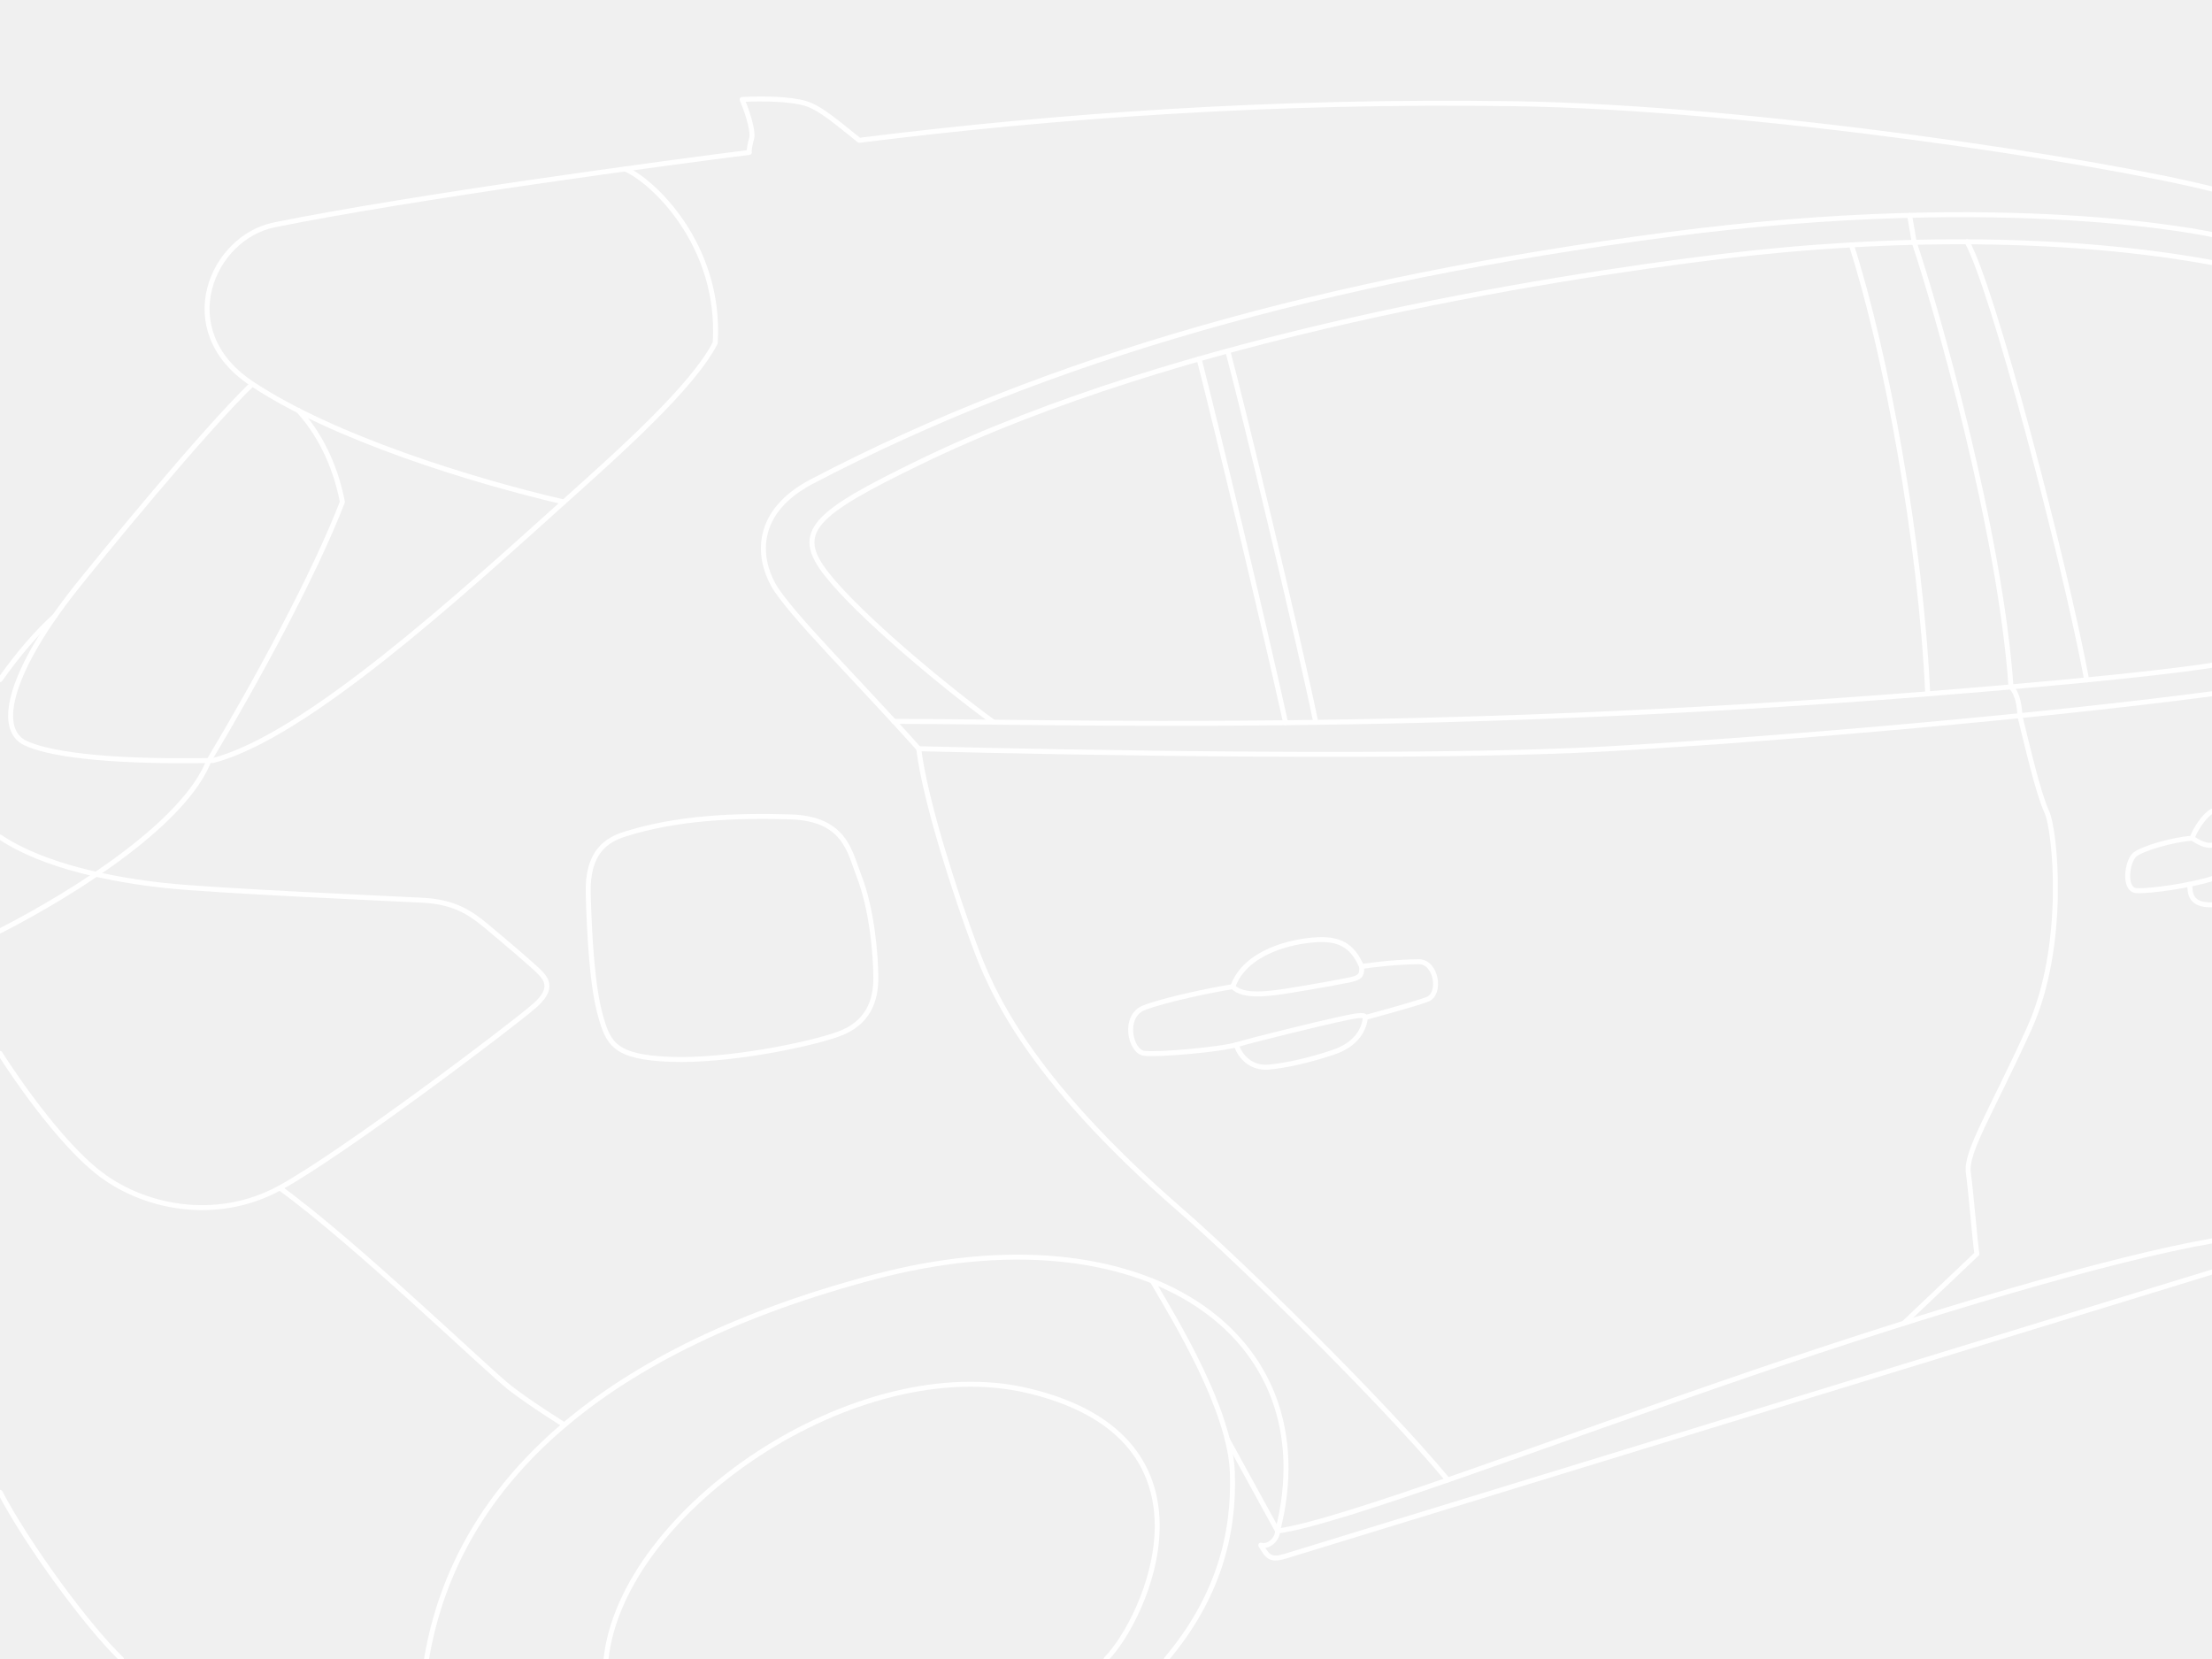
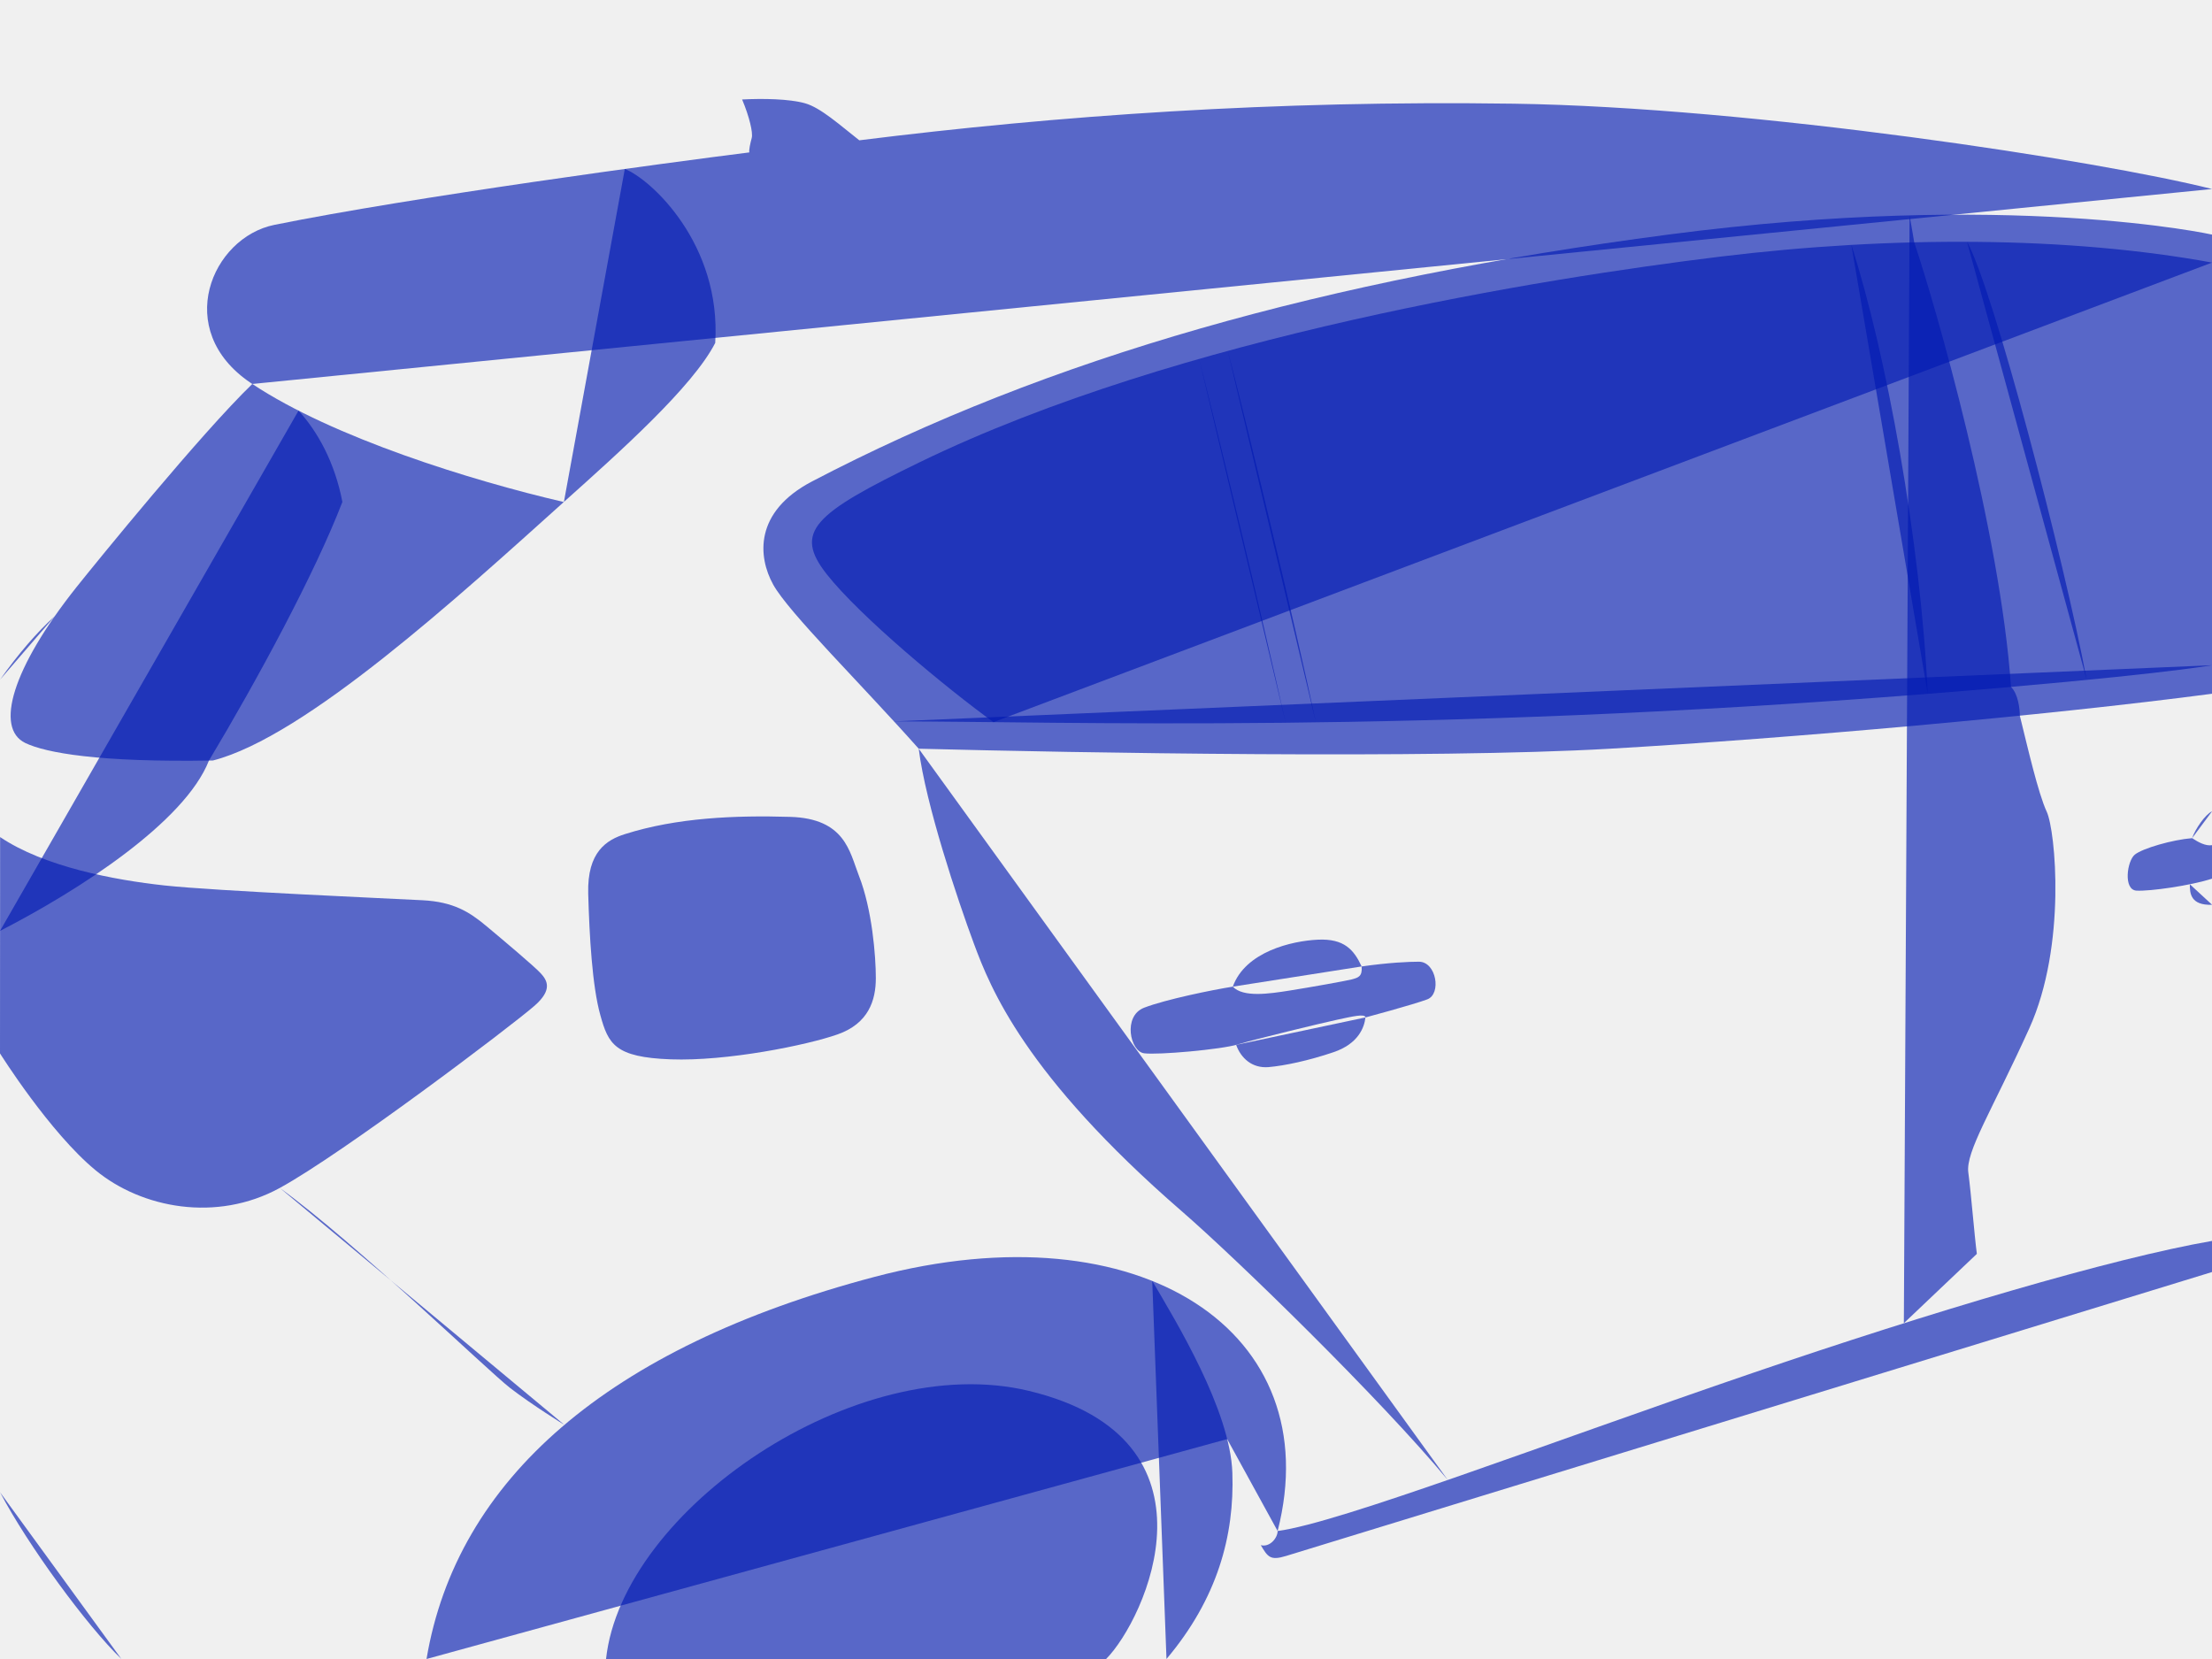
<svg xmlns="http://www.w3.org/2000/svg" version="1.2" width="2048" height="1536">
-   <style>.s0{fill:none;stroke:#fff;stroke-linecap:round;stroke-linejoin:round;stroke-width:4.6}</style>
+   <style>.s0{fill:#0018b2a1;stroke:#7F000000;stroke-linecap:round;stroke-linejoin:round;stroke-width:4.6}</style>
  <path id="Layer" class="s0" d="M233.6 355.5C186.7 400.7 89.3 520.4 70.5 544 11 619-4.8 674.3 23.4 687.9c19 9.1 67.8 18.1 173.8 16.2 85.5-22 227.2-151.6 324.8-239.3-85.4-19.8-213.8-59.7-288.4-109.3-.5-.3-1-.7-1.5-1-72.7-49-36-134.6 21.9-146.3 127.4-25.8 364.1-57.6 439.8-67.1-.6-1.9.9-8.6 2.2-13.4 1.3-4.8-2.2-19.7-8.9-35.6 19.4-1 43.5-.6 58.2 3.5 14.6 4.1 32.4 20.3 50.3 34.3 184.4-23 383.9-37.1 606-33.9 222.1 3.3 542 52.7 646.5 79" />
  <path class="s0" d="M50.8 570.4c-16.1 14.4-34 35.1-50.7 58.8m0 752.5C25.4 1430.1 81 1506 112.4 1536m282.5 0c27.9-165.9 167.6-288.5 414.8-353.8 247.2-65.3 420.4 51.5 373.2 235.3l-46.7-85.1" />
  <path class="s0" d="M1066.8 1185.9c22 37.5 72.2 119.6 74.2 177.7 2 58.1-13.8 116.4-61 172.4m968.1-358.3s-843 258.5-857.4 262.9c-14.4 4.4-16.8 1.2-23.4-10 8.3 2.2 15.6-6.6 15.6-13.1 57.8-7.7 247.2-80.5 439.4-146.2 165.6-56.6 332.8-106.3 425.8-122.4m0-533s-55.9 10-263.3 26.5c-472.9 37.5-803.5 25.5-957.2 25.5" />
  <path class="s0" d="M919.8 668.6c-42.8-30.9-123.5-97.7-154.4-137-30.9-39.3-12.2-55.9 86.2-103.7 240.7-116.9 579.1-170.5 740.3-190.2 161.2-19.7 324-18.8 456.2 5.4" />
  <path class="s0" d="M2048.1 642.3c-153.5 20.3-391.3 41.3-557.5 50.9-166.2 9.6-492.9 3.8-640 0-53.5-60.2-120.4-126.1-134.7-151.9-14.3-25.8-17.8-67.4 35.8-95.5 219-114.6 476.2-187.1 792.8-228.6 316.6-41.5 503.6 0 503.6 0M578.5 156.4c24.3 9.6 89.4 69.5 83.7 161.1-20.9 40.8-88.9 101.3-140.1 147.2m-245.7-84.5c17.3 18.9 33.5 47.4 40.6 84.5-25.4 66.1-78.8 164.8-123.6 239.6C171 761.2 73.2 824.3 0 861.9" />
  <path class="s0" d="M.1 775c40.8 27.5 105.4 39.7 152.2 44.8 46.8 5.1 210.6 12.2 239 13.7 28.5 1.5 43.2 10.7 59 23.9 15.8 13.2 44.2 37.1 50.3 43.7 6.1 6.6 11.2 15.3-5.6 30-21.4 18.8-177.5 136.8-236 168.8s-127.7 18.8-170.4-16.3S0 975.3 0 975.3m522.5 343.9s-30-18.5-50.3-34.2c-20.3-15.7-142.9-134.2-213.1-185.1m1081.3 270.3c-62-74.7-194.8-204.1-246.3-248.8-145.5-126.2-177.2-206.8-192.4-247.7-15.2-40.9-44.8-129.5-51.1-180.5m-39.7 212.4c0 20.5-6.7 42-35.4 52.1-28.7 10.1-102.7 25-154.5 23.1-51.8-1.9-57.8-14.2-65.2-41-7.5-26.8-10.1-73.3-11.2-112.4-1.1-39.1 17.5-49.9 33.9-55.1 48.2-15.3 102-17.5 153-16s55.1 32.3 63.7 54.4c12.3 31.3 15.7 74.5 15.7 94.9z" />
  <path class="s0" d="M1260.7 894.8c25.2-3.6 43.9-4.4 53-4.4 16.2 0 21.1 29.9 7.7 34.9-13.4 5-57.1 16.7-57.1 16.7-.5-3.6-11.3-1.1-26.6 2.2-15.3 3.3-76.3 18.1-91.7 22.8-15.4 4.7-73.8 9.9-86.7 8.2-12.9-1.6-20-34.5 0-42.2 20-7.7 63.1-16.5 82.1-19.5 9.6 10.2 33.8 6.6 52.7 3.6 18.9-3 50.9-8.7 57.4-10.3 6.3-1.7 9.9-2.8 9.2-12z" />
  <path class="s0" d="M1141.4 913.5c11.6-32.4 54.7-42.4 78.9-43.5 24.2-1.1 33.2 9.3 40.4 24.8m3.5 47.2c-1 9.2-6.5 24.4-29.6 32.2-23 7.8-45.2 12.5-60.2 13.8-15 1.2-25.4-8.1-29.9-20.6m623.5-768c1.5 8.1 4.3 25 4.3 25 20 59.2 79.8 268.2 89.6 411.6 6.7 6.5 8.1 20.3 8.2 26.7 7.1 28.7 16.9 71.7 24.9 88.9 8 17.2 18.6 123.9-16.2 200.6-34.8 76.7-59.1 114.2-56.4 133.5 2.6 19.4 5.8 60 7.9 75.2-21 20.1-46.1 43.6-67.6 64.2m285.4-474c-6.4 3.1-15.4 16-18.5 24.9m18.5 37.5c-20 6.5-57.6 11.8-70 11.1-12.4-.7-8.8-27.6-1.5-33.4 7.3-5.8 34.6-13.7 53-15.2 5.8 3.8 12.5 7.5 18.5 6.5" />
  <path class="s0" d="M2027.5 818.7c-.1 8.3.6 19.7 20.6 19M561.1 1536c14.9-137.9 231.7-286.8 391.7-248.2 185.1 44.7 107.4 211.9 71.3 248.2m112.6-1211.2c13.3 49.3 64.4 261.1 81.5 343.7m-108-336.3c17.6 69.3 56.4 230.1 80.1 336.9m630.9-445.2c23.9 42.4 89.8 293.5 110.8 405.6m-217.9-402.8c32.3 100.2 64.2 275.2 70.7 415.6" />
</svg>
